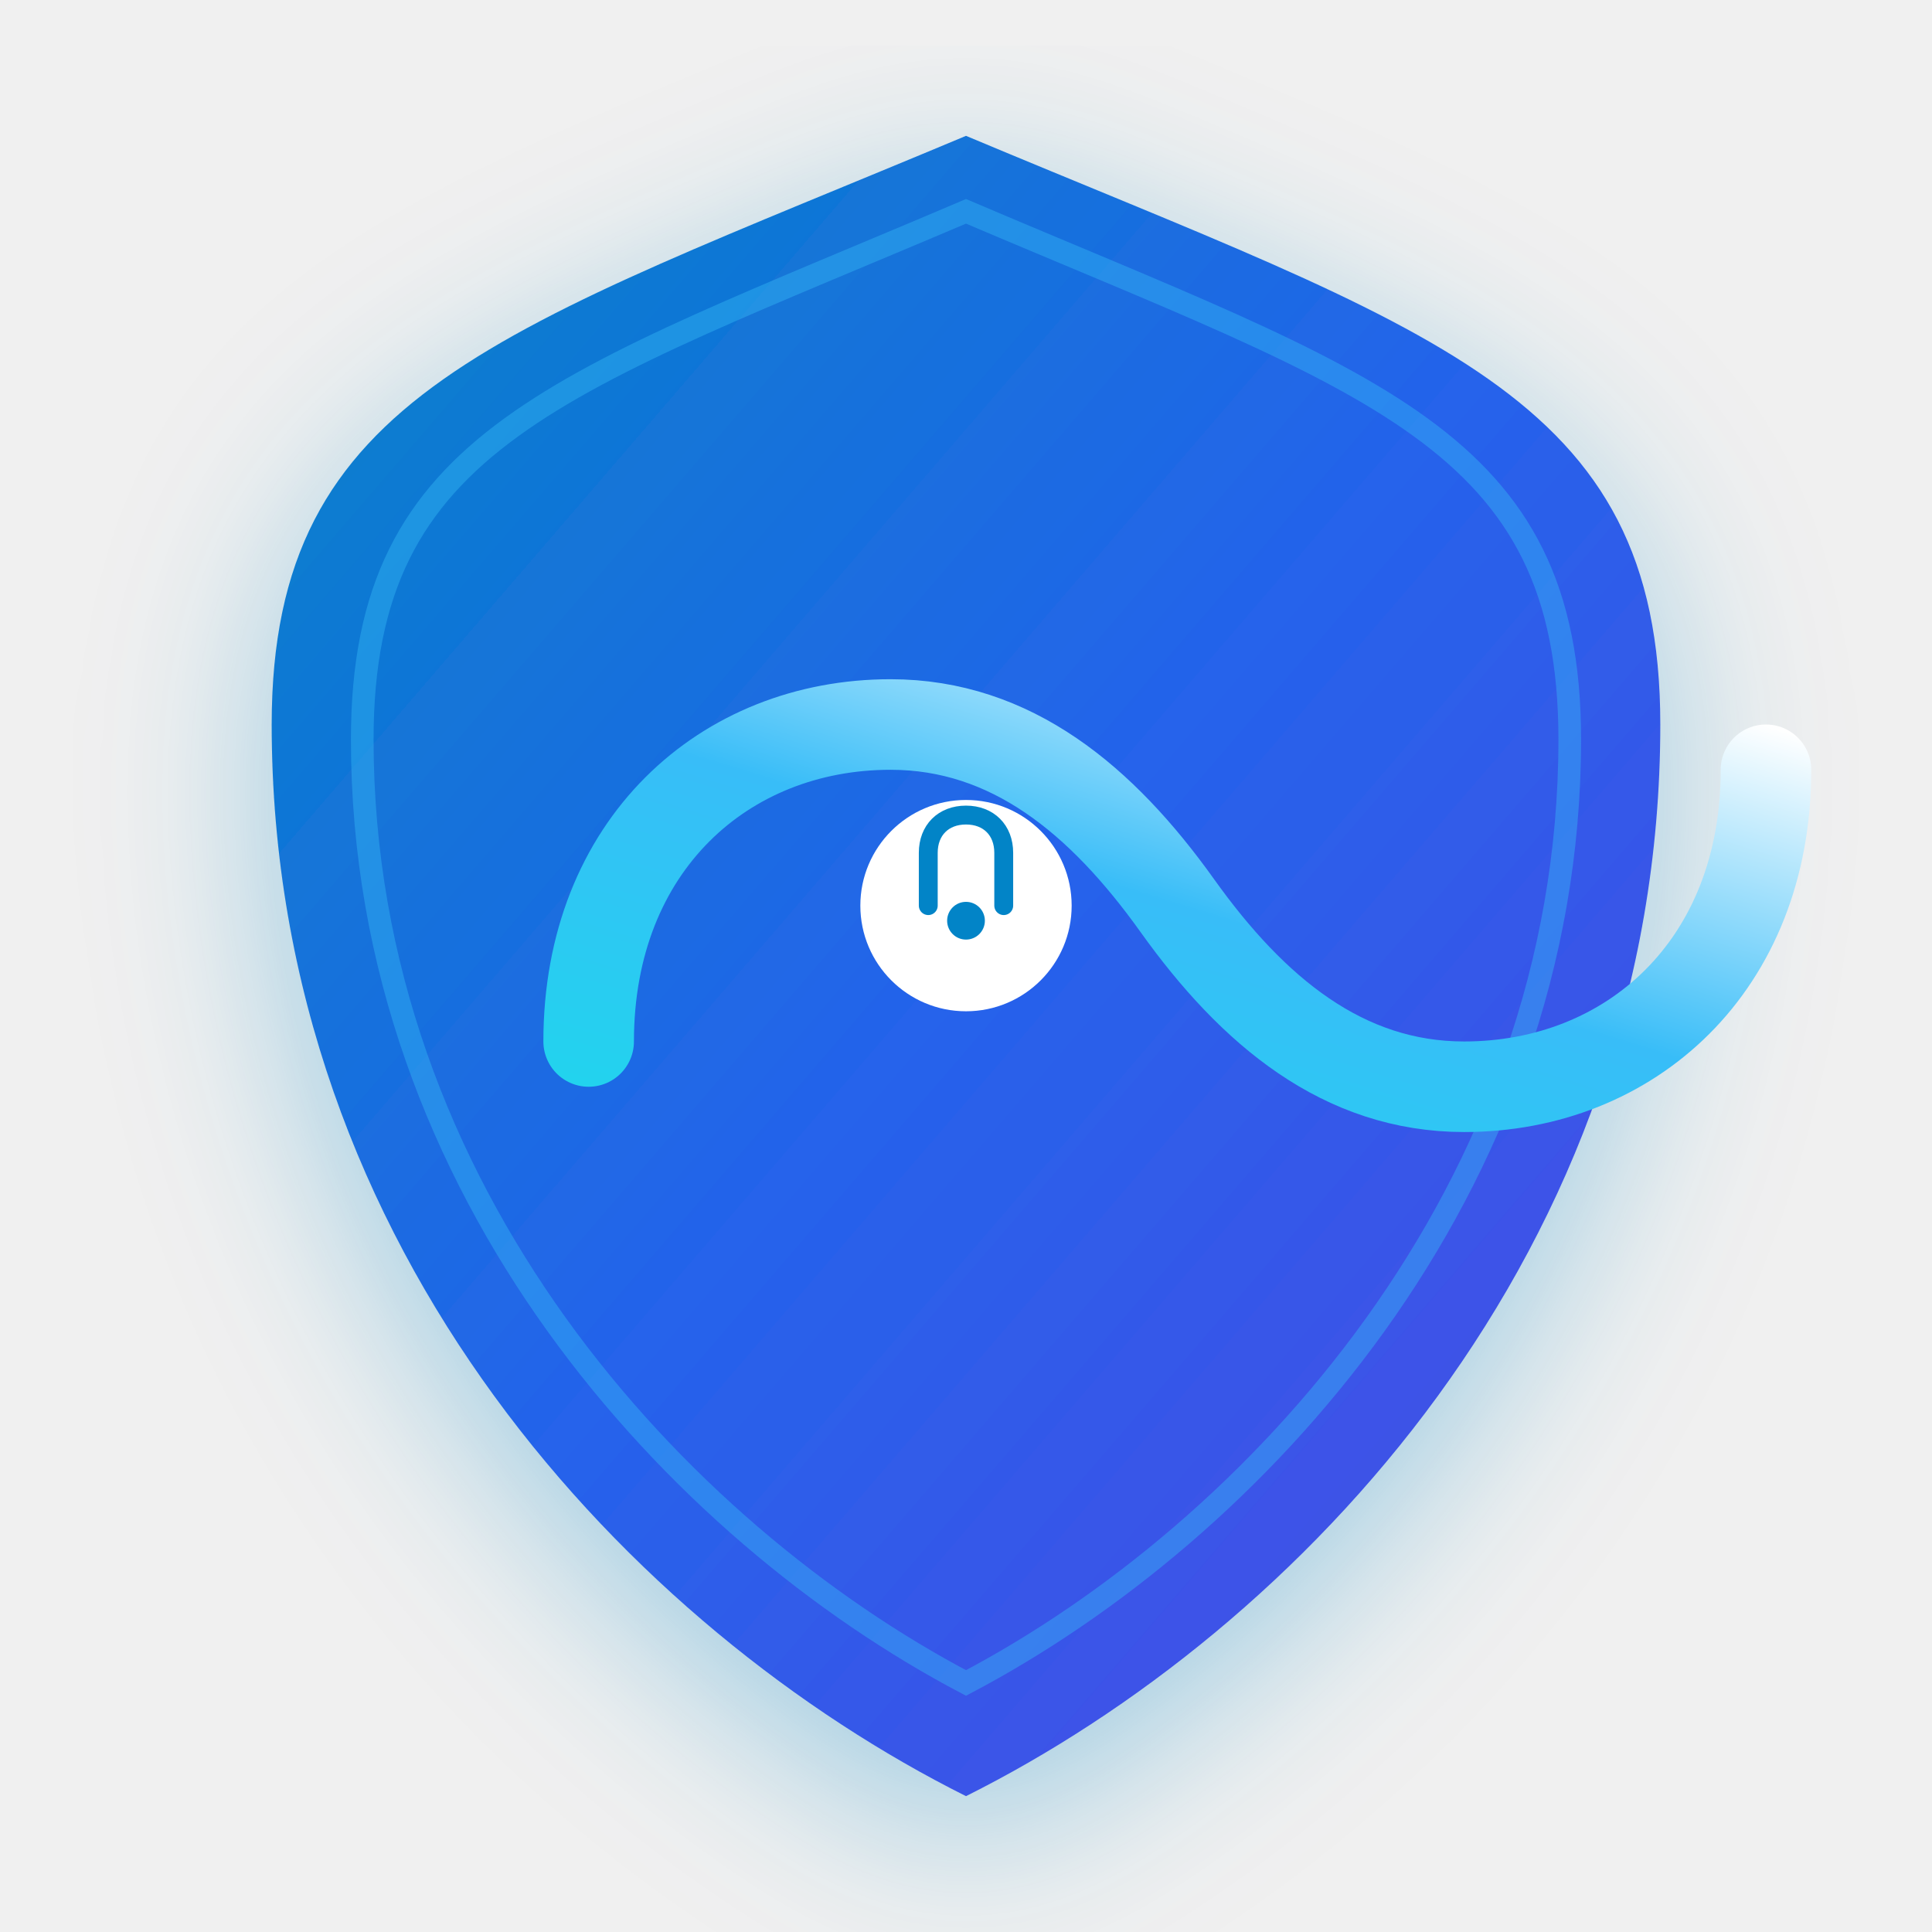
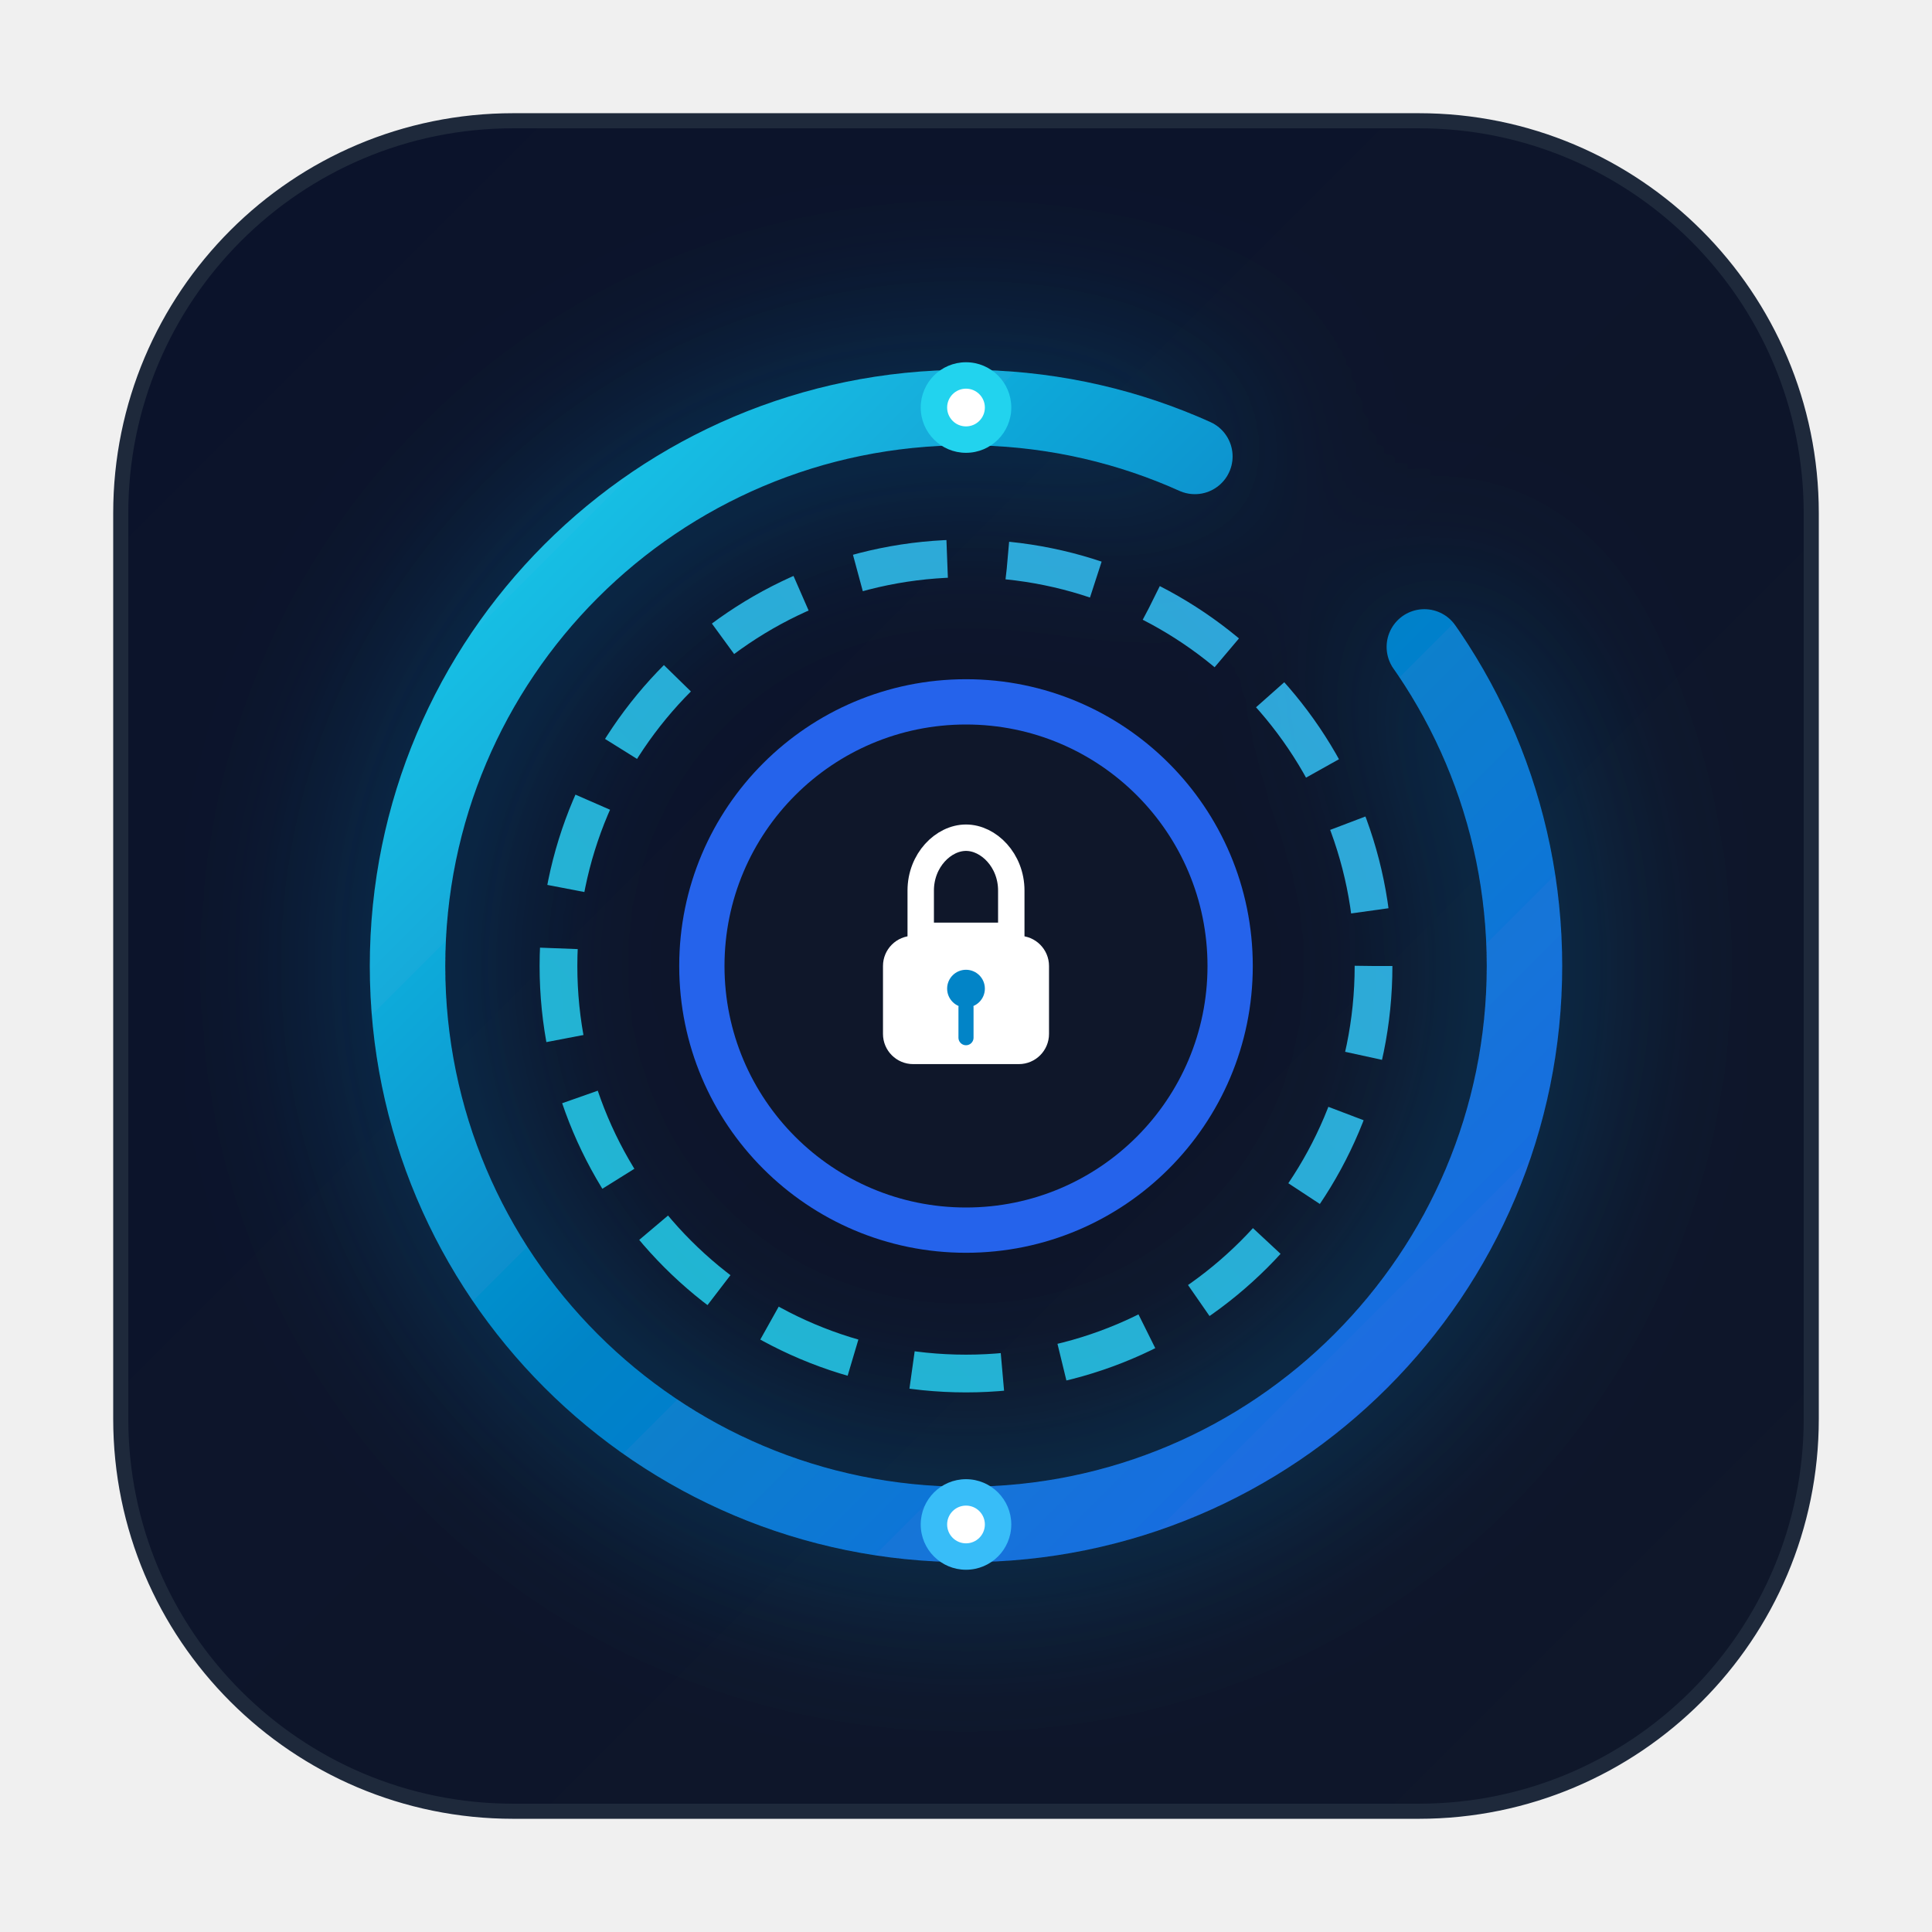
<svg xmlns="http://www.w3.org/2000/svg" viewBox="0 0 256 256" width="256" height="256">
  <defs>
-     <linearGradient id="shieldGrad" x1="0%" y1="0%" x2="100%" y2="100%">
-       <stop offset="0%" stop-color="#0284C7" />
-       <stop offset="50%" stop-color="#2563EB" />
-       <stop offset="100%" stop-color="#4F46E5" />
+     <linearGradient id="bgSealBlue" x1="0%" y1="0%" x2="100%" y2="100%">
+       <stop offset="0%" stop-color="#0B132B" />
+       <stop offset="100%" stop-color="#0F172A" />
    </linearGradient>
-     <linearGradient id="flowGrad" x1="0%" y1="100%" x2="100%" y2="0%">
+     <linearGradient id="sealRingGradA" x1="0%" y1="0%" x2="100%" y2="100%">
      <stop offset="0%" stop-color="#22D3EE" />
-       <stop offset="50%" stop-color="#38BDF8" />
-       <stop offset="100%" stop-color="#FFFFFF" />
+       <stop offset="50%" stop-color="#0284C7" />
+       <stop offset="100%" stop-color="#2563EB" />
    </linearGradient>
-     <filter id="glow" x="-20%" y="-20%" width="140%" height="140%">
-       <feDropShadow dx="0" dy="6" stdDeviation="12" flood-color="#0284C7" flood-opacity="0.35" />
+     <linearGradient id="sealRingGradB" x1="100%" y1="0%" x2="0%" y2="100%">
+       <stop offset="0%" stop-color="#38BDF8" />
+       <stop offset="100%" stop-color="#22D3EE" />
+     </linearGradient>
+     <filter id="sealBlueGlow" x="-20%" y="-20%" width="140%" height="140%">
+       <feDropShadow dx="0" dy="0" stdDeviation="12" flood-color="#0284C7" flood-opacity="0.5" />
    </filter>
  </defs>
-   <path d="M 128,18             C 190,44 220,52 220,96             C 220,166 172,216 128,238             C 84,216 36,166 36,96             C 36,52 66,44 128,18 Z" fill="url(#shieldGrad)" filter="url(#glow)" />
-   <path d="M 128,28             C 182,51 208,58 208,98             C 208,158 166,203 128,223             C 90,203 48,158 48,98             C 48,58 74,51 128,28 Z" fill="none" stroke="#38BDF8" stroke-width="3" opacity="0.4" />
-   <path d="M 78,138             C 78,112 96,96 118,96             C 134,96 146,106 156,120             C 166,134 178,144 194,144             C 216,144 234,128 234,102" fill="none" stroke="url(#flowGrad)" stroke-width="12" stroke-linecap="round" />
-   <circle cx="128" cy="120" r="14" fill="#FFFFFF" />
-   <path d="M 123,120 L 123,113 C 123,110 125,108 128,108 C 131,108 133,110 133,113 L 133,120" fill="none" stroke="#0284C7" stroke-width="2.5" stroke-linecap="round" />
-   <circle cx="128" cy="122" r="2.5" fill="#0284C7" />
+   <rect x="16" y="16" width="224" height="224" rx="52" fill="url(#bgSealBlue)" />
+   <rect x="16" y="16" width="224" height="224" rx="52" fill="none" stroke="#1E293B" stroke-width="2" />
+   <circle cx="128" cy="128" r="74" fill="none" stroke="url(#sealRingGradA)" stroke-width="10" stroke-linecap="round" stroke-dasharray="380 40" filter="url(#sealBlueGlow)" />
+   <circle cx="128" cy="128" r="54" fill="none" stroke="url(#sealRingGradB)" stroke-width="5" stroke-dasharray="12 8" opacity="0.85" />
+   <circle cx="128" cy="128" r="38" fill="#2563EB" />
+   <circle cx="128" cy="128" r="32" fill="#0F172A" />
+   <path d="M 122,118 C 122,114 125,111 128,111 C 131,111 134,114 134,118 L 134,124 L 122,124 Z" fill="none" stroke="#FFFFFF" stroke-width="3.5" stroke-linecap="round" />
+   <rect x="117" y="124" width="22" height="17" rx="4" fill="#FFFFFF" />
+   <circle cx="128" cy="131" r="2.5" fill="#0284C7" />
+   <path d="M 128,133.5 L 128,137.5" stroke="#0284C7" stroke-width="2" stroke-linecap="round" />
+   <circle cx="128" cy="54" r="6" fill="#22D3EE" />
+   <circle cx="128" cy="54" r="2.5" fill="#FFFFFF" />
+   <circle cx="128" cy="202" r="6" fill="#38BDF8" />
+   <circle cx="128" cy="202" r="2.5" fill="#FFFFFF" />
</svg>
